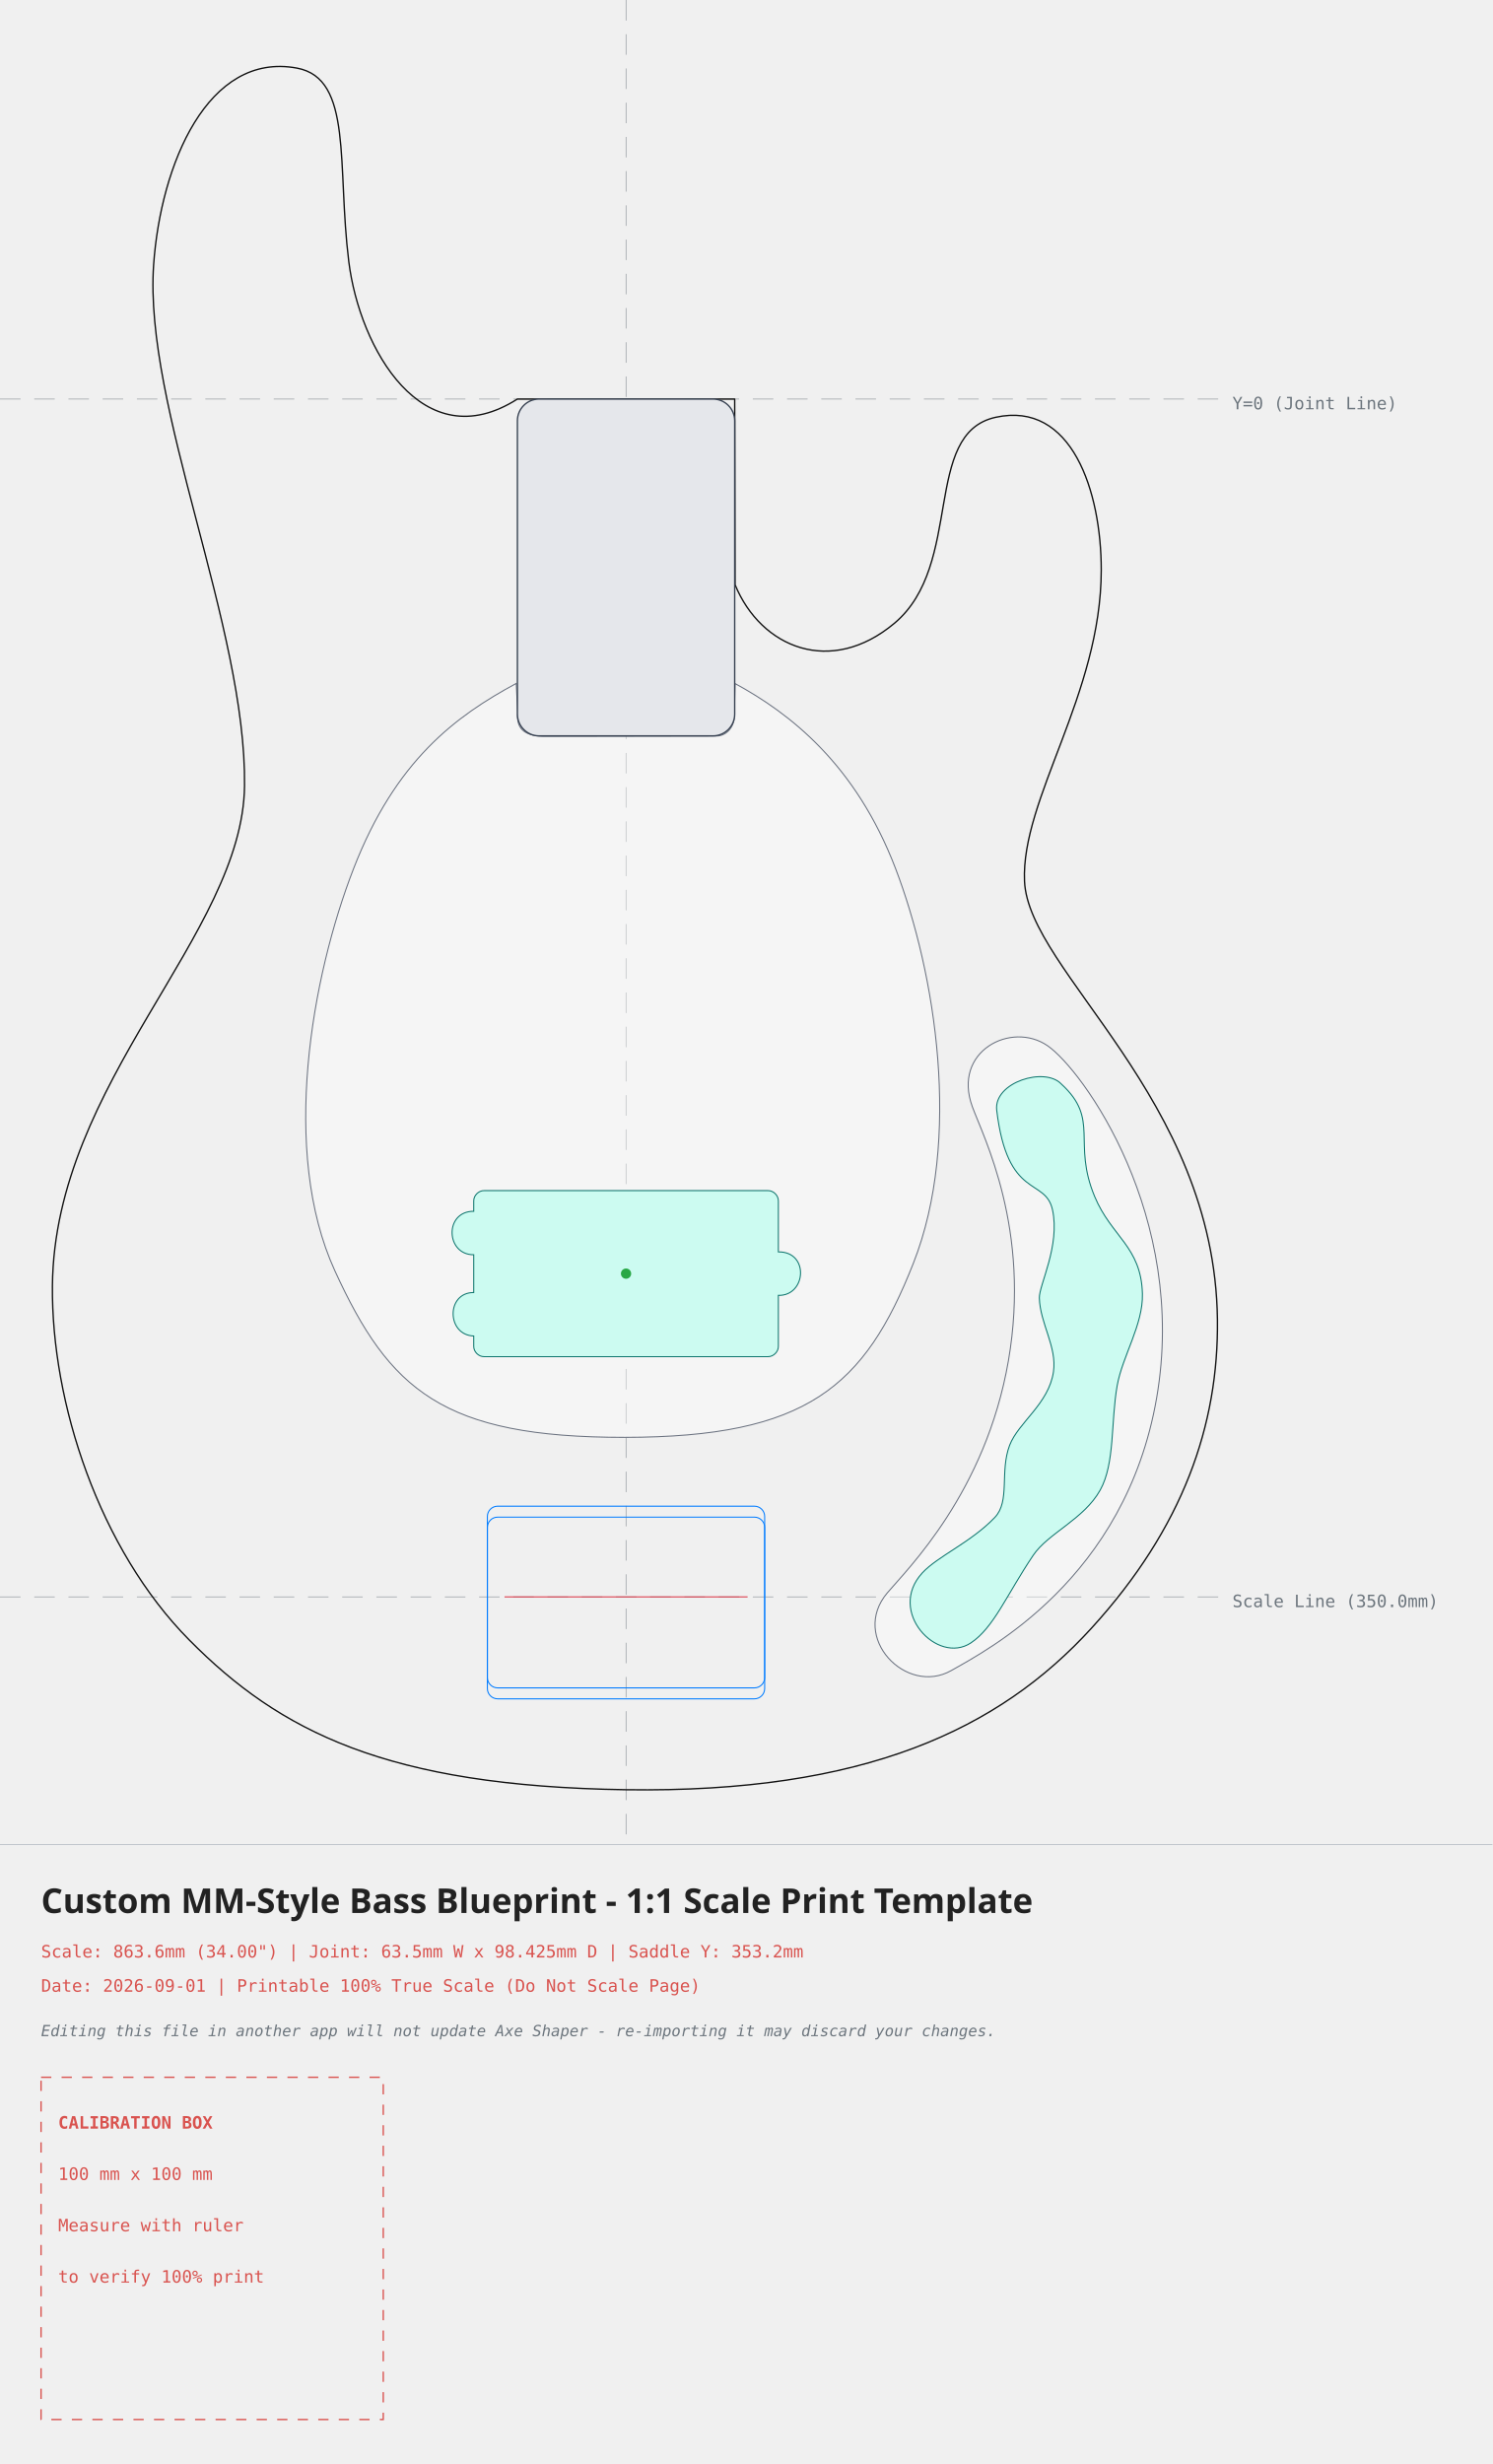
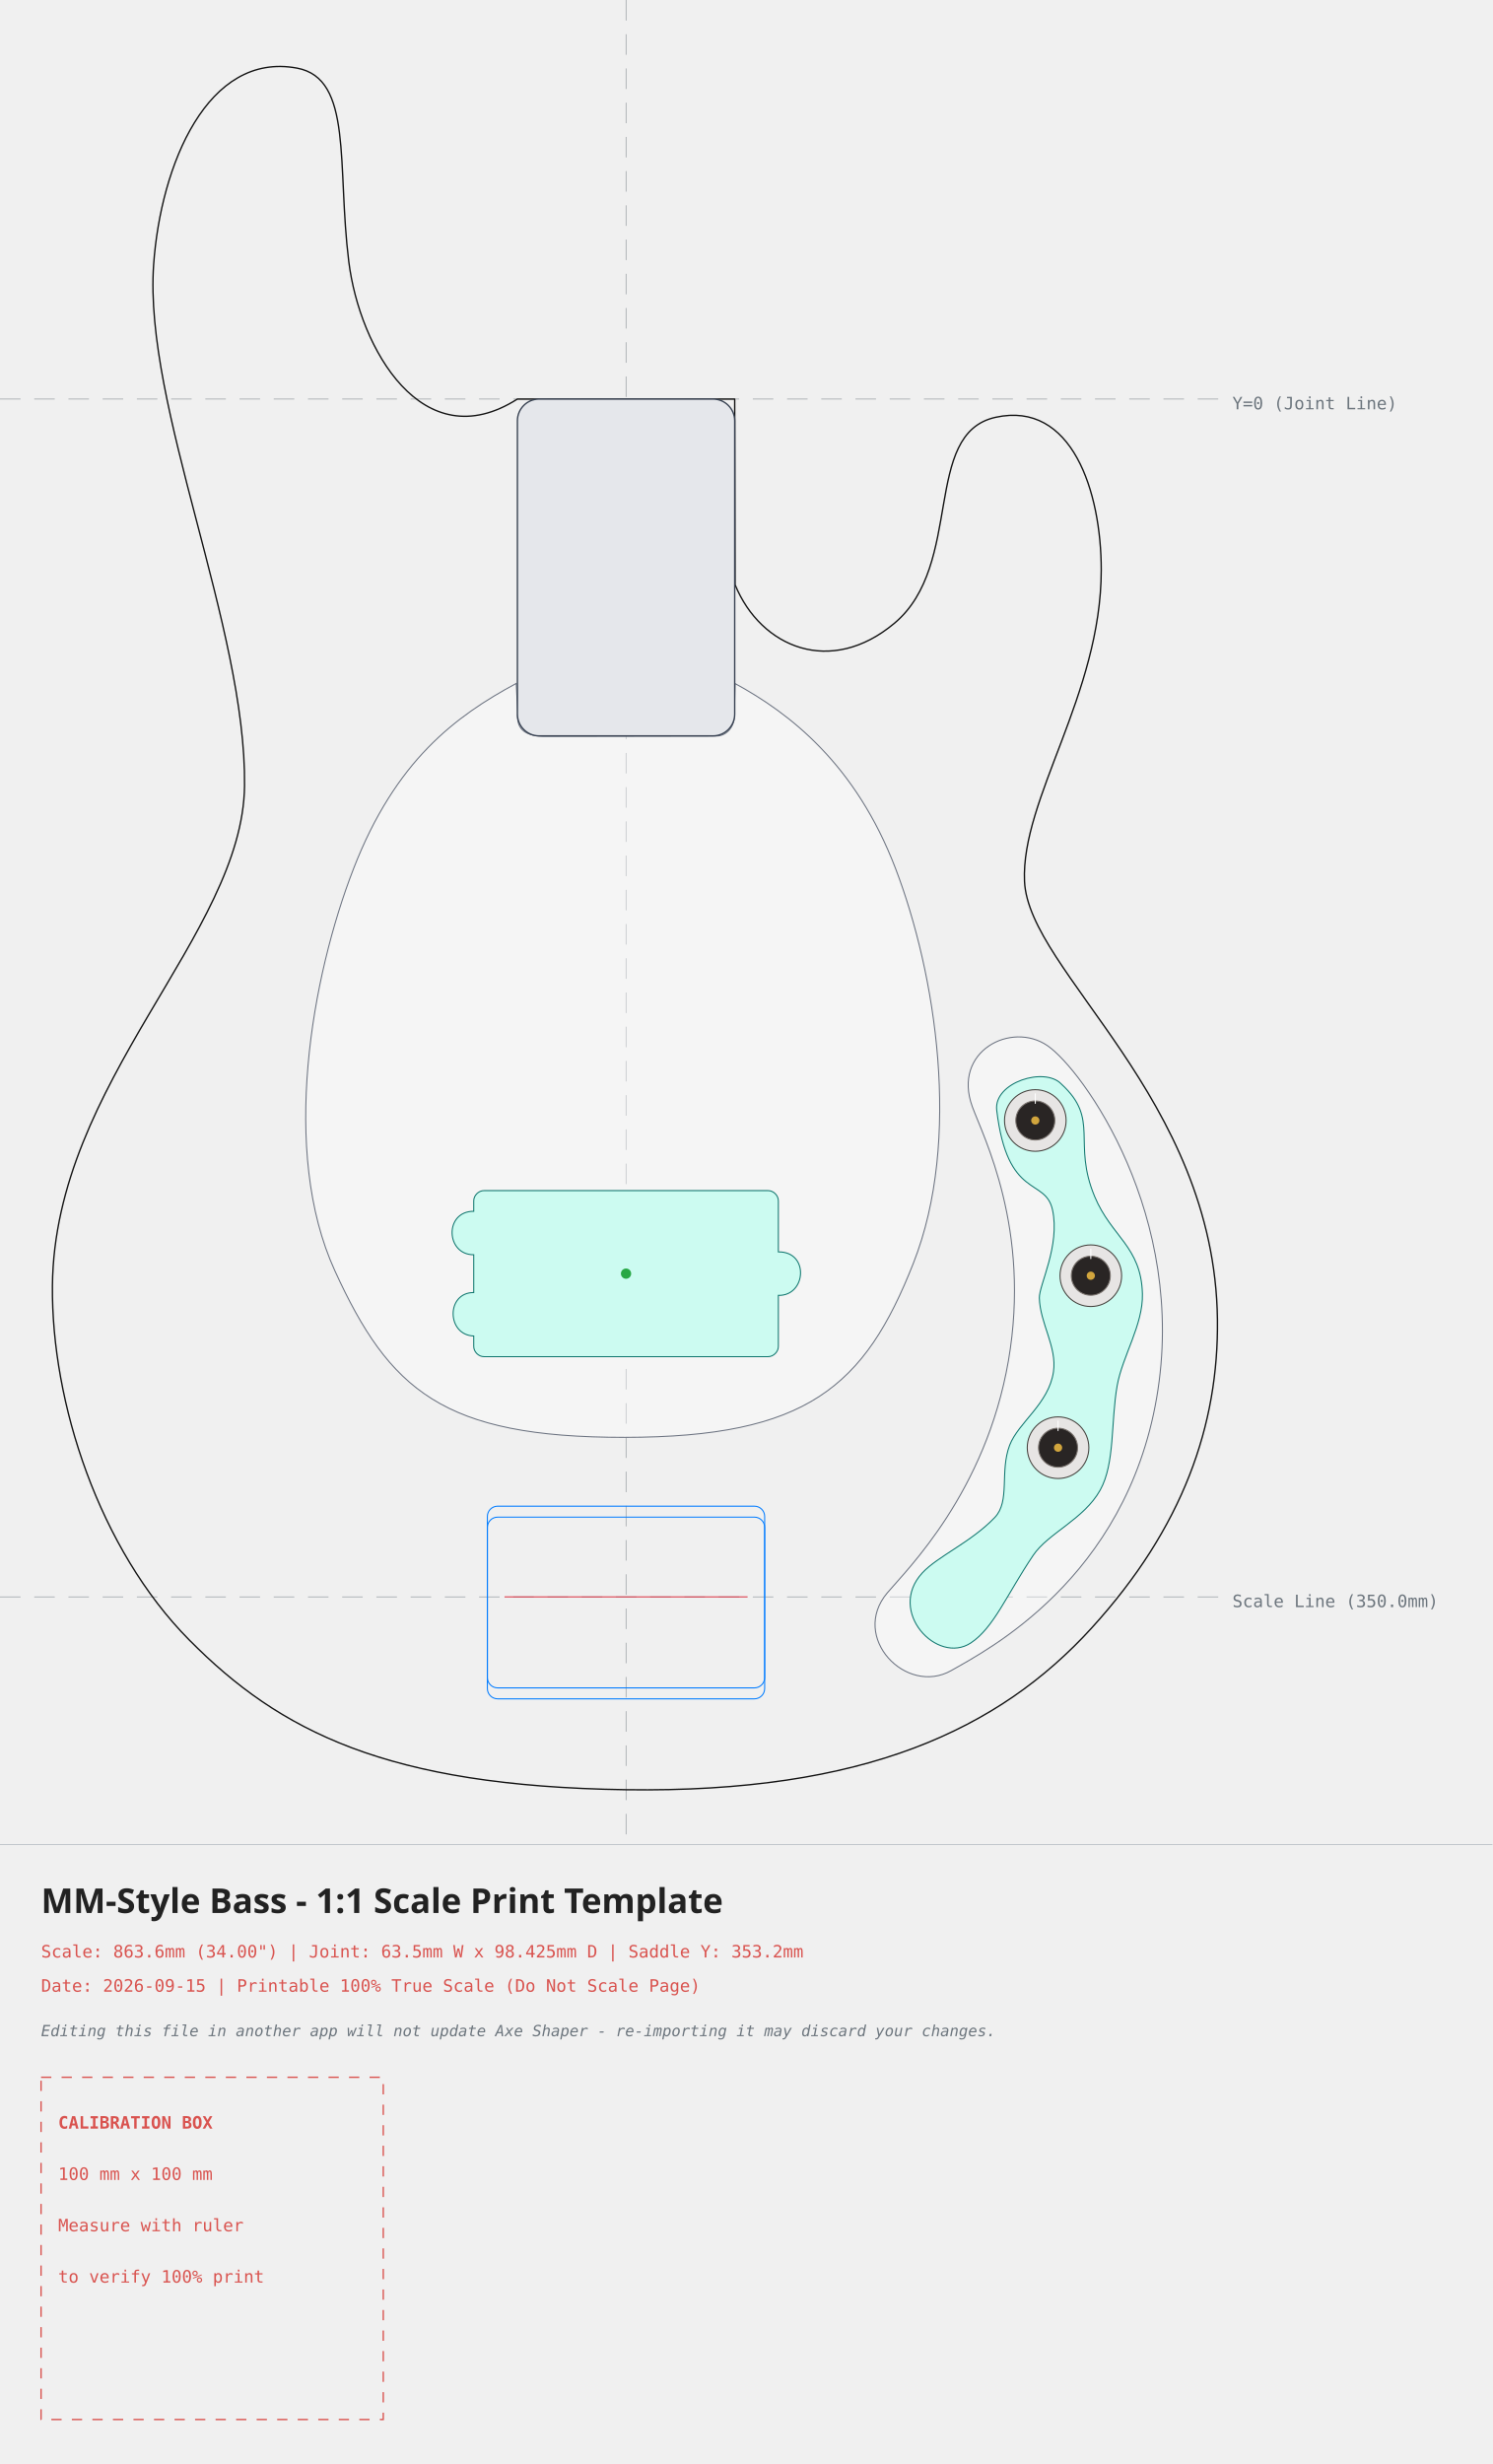
<svg xmlns="http://www.w3.org/2000/svg" width="436.14mm" height="719.97mm" viewBox="-182.95 -116.60 436.14 719.97">
  <style>
    .body-line { fill: none; stroke: #111111; stroke-width: 0.4; stroke-linecap: round; stroke-linejoin: round; }
    .edge-inset { fill: none; stroke: #555555; stroke-width: 0.3; stroke-dasharray: 3,2; }
    .neck-pocket { fill: #e5e7eb; stroke: #374151; stroke-width: 0.4; }
    .pickup-rout { fill: #ccfbf1; stroke: #0f766e; stroke-width: 0.3; }
    .pickup-cover { fill: none; stroke: #111111; stroke-width: 0.3; }
    .bridge-rout { fill: none; stroke: #007bff; stroke-width: 0.3; }
    .back-route { fill: #f3e8ff; stroke: #7e22ce; stroke-width: 0.3; stroke-dasharray: 3,2; }
    .front-route { fill: #ccfbf1; stroke: #0f766e; stroke-width: 0.3; }
    .pickguard { fill: #ffffff; fill-opacity: 0.35; stroke: #6b7280; stroke-width: 0.3; }
+     .control-hardware { fill: #e7e5e4; stroke: #44403c; stroke-width: 0.3; }
+     .control-detail { fill: #292524; stroke: #78716c; stroke-width: 0.3; }
+     .control-indicator { fill: none; stroke: #ffffff; stroke-width: 0.3; stroke-linecap: round; }
+     .control-slot { fill: none; stroke: #292524; stroke-width: 0.6; stroke-linecap: round; }
+     .control-lever { fill: none; stroke: #78716c; stroke-width: 0.8; stroke-linecap: round; }
+     .control-cap { fill: #1c1917; stroke: #292524; stroke-width: 0.3; }
+     .control-center { fill: #d1a53d; }
    .center-axis { fill: none; stroke: #6c757d; stroke-width: 0.2; stroke-dasharray: 6,4; opacity: 0.7; }
    .calibration-box { fill: none; stroke: #d9534f; stroke-width: 0.4; stroke-dasharray: 3,3; }
    .band-rule { fill: none; stroke: #adb5bd; stroke-width: 0.2; }
    .text-label { font-family: monospace, sans-serif; font-size: 5px; fill: #d9534f; }
    .disclaimer-label { font-family: monospace, sans-serif; font-size: 4.5px; font-style: italic; fill: #6c757d; }
    .axis-label { font-family: monospace, sans-serif; font-size: 5px; fill: #6c757d; }
    .title-label { font-family: sans-serif; font-size: 10px; font-weight: bold; fill: #222222; }
  </style>
  <g>
    <line x1="0" y1="-116.60" x2="0" y2="422.37" class="center-axis" />
    <line x1="-182.95" y1="0" x2="173.19" y2="0" class="center-axis" />
    <text x="177.19" y="3" class="axis-label">Y=0 (Joint Line)</text>
    <line x1="-182.95" y1="350.00" x2="173.19" y2="350.00" class="center-axis" stroke="#007bff" />
    <text x="177.19" y="353.00" class="axis-label" fill="#007bff">Scale Line (350.0mm)</text>
    <path d="M -31.75 0.00 C -59.41 17.65, -77.85 -14.70, -81.02 -40.15 C -84.53 -68.28, -79.76 -93.61, -96.12 -96.69 C -122.27 -101.60, -136.00 -68.47, -138.05 -39.29 C -140.99 2.25, -110.93 66.63, -111.49 113.03 C -112.01 156.52, -167.08 199.45, -167.63 259.12 C -167.95 293.25, -153.99 335.99, -127.61 362.63 C -101.22 389.27, -70.01 405.32, -0.10 406.35 C 69.81 407.37, 109.09 388.64, 135.98 359.18 C 162.87 329.72, 173.19 299.68, 172.82 268.95 C 172.03 204.11, 117.61 167.36, 116.45 140.90 C 115.39 116.78, 138.84 86.40, 138.87 49.98 C 138.89 27.01, 130.28 0.47, 108.02 5.33 C 86.37 10.05, 98.88 48.37, 78.42 65.52 C 59.92 81.03, 39.47 72.77, 31.86 54.26 C 31.86 54.26, 31.75 0.00, 31.75 0.00 C 31.75 0.00, -31.75 0.00, -31.75 0.00 Z" class="body-line" />
    <path d="M -24.33 98.55 C -24.33 98.55, 26.41 98.46, 26.41 98.46 C 29.39 98.46, 31.92 95.74, 31.66 91.76 C 31.66 91.76, 31.85 83.13, 31.85 83.13 C 47.81 91.82, 67.08 106.62, 78.77 137.21 C 90.46 167.80, 98.19 216.37, 83.97 252.49 C 69.75 288.61, 52.86 303.34, -0.36 303.39 C -53.58 303.44, -69.12 289.59, -85.09 254.72 C -101.06 219.85, -91.87 168.71, -79.60 137.15 C -67.34 105.60, -49.86 92.70, -32.08 83.09 C -32.08 83.09, -31.67 91.70, -31.67 91.70 C -32.06 96.01, -30.09 98.33, -24.33 98.55 Z" class="pickguard" style="fill:#ffffff" />
    <path d="M 101.19 206.76 C 95.28 190.56, 112.58 181.69, 123.15 188.94 C 133.46 196.01, 164.25 238.74, 155.06 291.85 C 145.90 344.79, 105.39 365.63, 95.07 371.51 C 81.90 379.01, 65.36 361.83, 76.35 348.83 C 82.29 341.81, 105.09 319.45, 111.74 280.99 C 118.39 242.53, 104.42 215.61, 101.19 206.76 Z" class="pickguard" style="fill:#ffffff" />
    <rect x="-31.75" y="0" width="63.5" height="98.425" rx="6.35" ry="6.35" class="neck-pocket" />
    <path d="M 108.31 207.72 C 107.48 199.64, 122.39 195.02, 127.22 200.16 C 138.56 210.56, 130.30 217.07, 136.95 233.03 C 141.85 244.80, 150.53 247.61, 150.90 261.43 C 151.14 270.47, 145.07 279.59, 143.52 288.29 C 141.65 298.89, 142.91 310.98, 138.57 318.78 C 133.81 327.35, 123.33 331.38, 118.98 337.86 C 111.18 349.47, 107.46 359.01, 100.77 363.45 C 90.98 369.95, 76.15 354.26, 86.59 342.98 C 91.13 338.07, 100.79 334.09, 107.76 326.79 C 112.32 322.01, 109.15 313.42, 112.10 305.69 C 114.66 299.00, 123.55 293.60, 124.91 284.20 C 125.96 276.95, 121.00 270.12, 120.78 262.68 C 120.67 258.94, 126.91 247.35, 124.62 236.89 C 122.52 227.34, 111.46 234.17, 108.31 207.72 Z" class="front-route" />
    <g transform="translate(0, 255.5519) rotate(0)">
      <path d="M -41.47 24.26 C -43.08 24.29, -44.55 22.82, -44.51 21.21 C -44.51 21.21, -44.51 18.22, -44.51 18.22 C -52.46 17.97, -52.62 5.49, -44.51 5.52 C -44.51 5.52, -44.51 -5.52, -44.51 -5.52 C -52.70 -5.45, -53.19 -18.26, -44.51 -18.22 C -44.51 -18.22, -44.51 -21.21, -44.51 -21.21 C -44.55 -22.82, -43.08 -24.29, -41.47 -24.26 C -41.47 -24.26, 41.47 -24.26, 41.47 -24.26 C 43.08 -24.29, 44.55 -22.82, 44.51 -21.21 C 44.51 -21.21, 44.51 -6.35, 44.51 -6.35 C 53.60 -6.50, 52.70 6.55, 44.51 6.35 C 44.51 6.35, 44.51 21.21, 44.51 21.21 C 44.55 22.82, 43.08 24.29, 41.47 24.26 C 41.47 24.26, -41.47 24.26, -41.47 24.26 Z" class="pickup-rout" />
      <circle cx="0" cy="0" r="1.5" fill="#28a745" />
    </g>
+     <g id="control-knobs">
+       <g transform="translate(119.60, 210.80)" data-knob-style="generic">
+         <circle cx="0" cy="0" r="9" class="control-hardware" />
+         <circle cx="0" cy="0" r="5.7" class="control-detail" />
+         <line x1="0" y1="-5" x2="0" y2="-7.8" class="control-indicator" />
+         <circle cx="0" cy="0" r="1.2" class="control-center" />
+       </g>
+       <g transform="translate(135.82, 256.16)" data-knob-style="generic">
+         <circle cx="0" cy="0" r="9" class="control-hardware" />
+         <circle cx="0" cy="0" r="5.7" class="control-detail" />
+         <line x1="0" y1="-5" x2="0" y2="-7.8" class="control-indicator" />
+         <circle cx="0" cy="0" r="1.2" class="control-center" />
+       </g>
+       <g transform="translate(126.25, 306.41)" data-knob-style="generic">
+         <circle cx="0" cy="0" r="9" class="control-hardware" />
+         <circle cx="0" cy="0" r="5.7" class="control-detail" />
+         <line x1="0" y1="-5" x2="0" y2="-7.8" class="control-indicator" />
+         <circle cx="0" cy="0" r="1.2" class="control-center" />
+       </g>
+     </g>
+     <g id="control-switches">
+ 
+     </g>
    <g id="bridge-hardware">
      <rect x="-40.52" y="323.50" width="81.03" height="53.09" rx="3.00" ry="3.00" class="bridge-rout" />
      <rect x="-40.52" y="326.70" width="81.03" height="53.09" rx="3.00" ry="3.00" class="bridge-rout" />
      <line x1="-35.52" y1="350.00" x2="35.52" y2="350.00" stroke="#dc3545" stroke-width="0.3" />
      <g transform="translate(0, 353.20)" />
    </g>
  </g>
  <g>
    <line x1="-182.95" y1="422.37" x2="253.19" y2="422.37" class="band-rule" />
-     <text x="-170.95" y="442.37" class="title-label">Custom MM-Style Bass Blueprint - 1:1 Scale Print Template</text>
+     <text x="-170.95" y="442.37" class="title-label">MM-Style Bass - 1:1 Scale Print Template</text>
    <text x="-170.95" y="455.37" class="text-label">Scale: 863.6mm (34.00") | Joint: 63.5mm W x 98.425mm D | Saddle Y: 353.2mm</text>
-     <text x="-170.95" y="465.37" class="text-label">Date: 2026-09-01 | Printable 100% True Scale (Do Not Scale Page)</text>
+     <text x="-170.95" y="465.37" class="text-label">Date: 2026-09-15 | Printable 100% True Scale (Do Not Scale Page)</text>
    <text x="-170.95" y="478.37" class="disclaimer-label">Editing this file in another app will not update Axe Shaper - re-importing it may discard your changes.</text>
    <g transform="translate(-170.95, 490.37)">
      <rect x="0" y="0" width="100" height="100" class="calibration-box" />
      <text x="5" y="15" class="text-label" font-weight="bold">CALIBRATION BOX</text>
      <text x="5" y="30" class="text-label">100 mm x 100 mm</text>
      <text x="5" y="45" class="text-label">Measure with ruler</text>
      <text x="5" y="60" class="text-label">to verify 100% print</text>
    </g>
  </g>
</svg>
